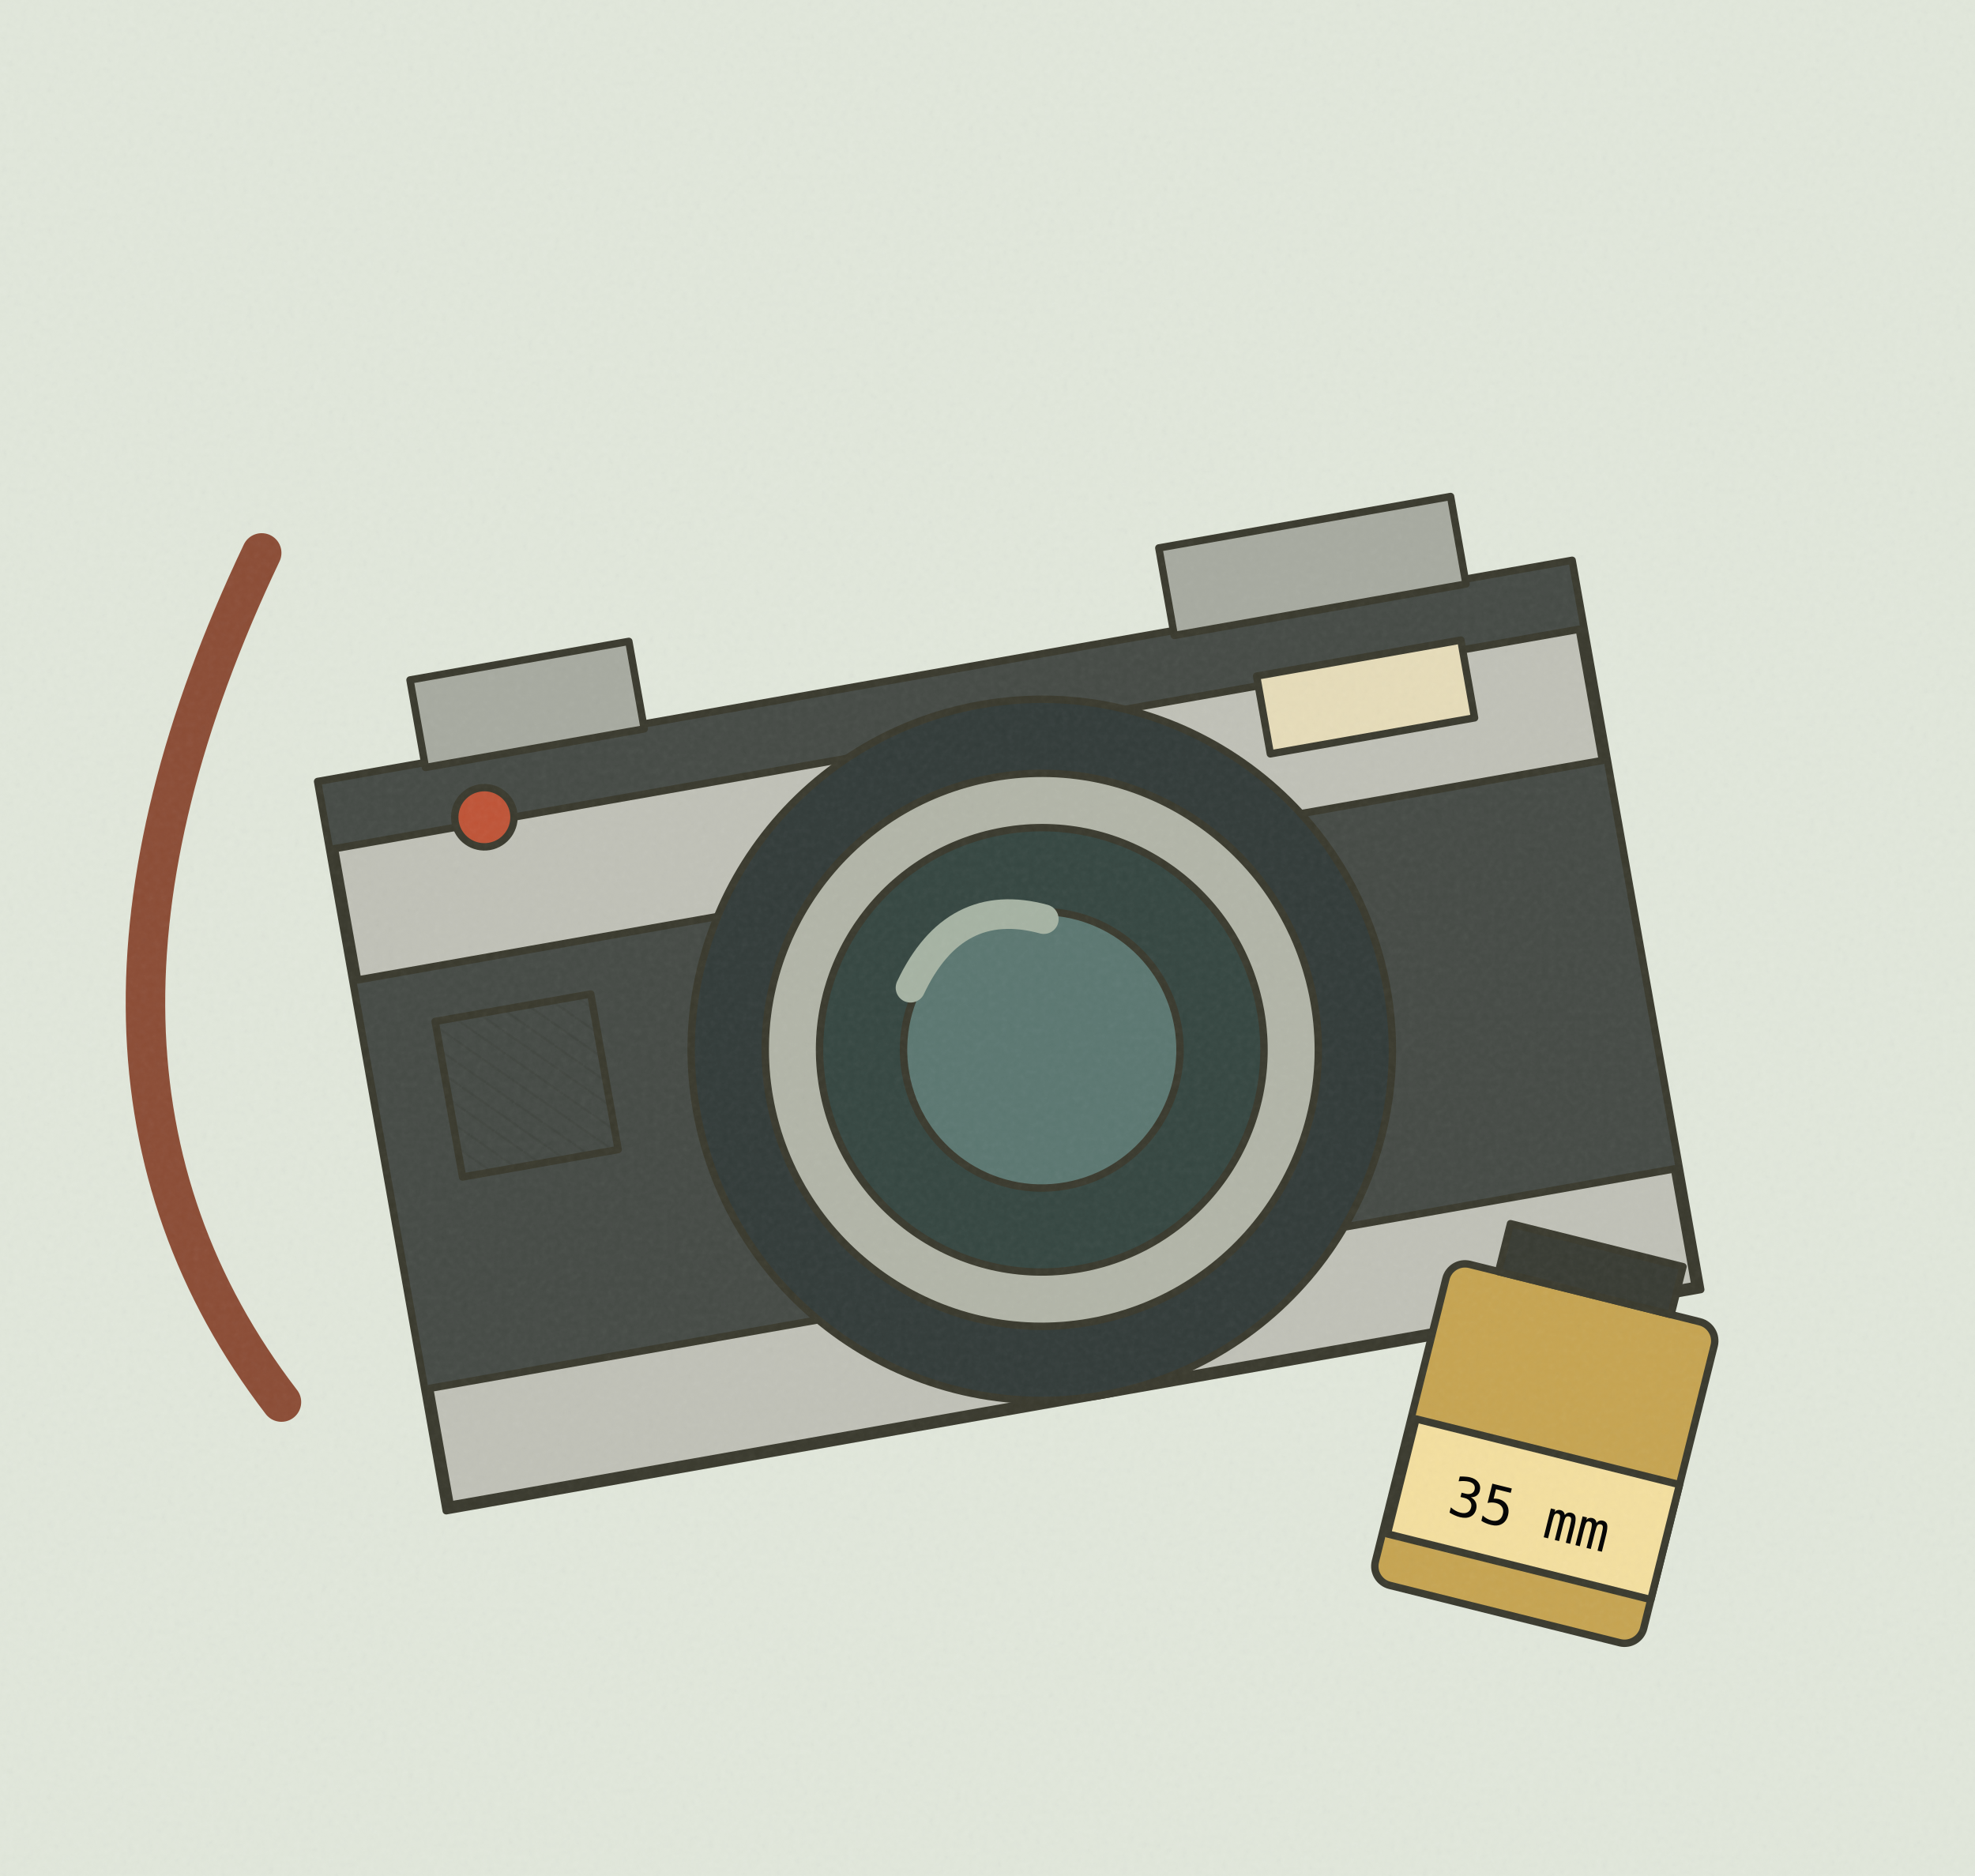
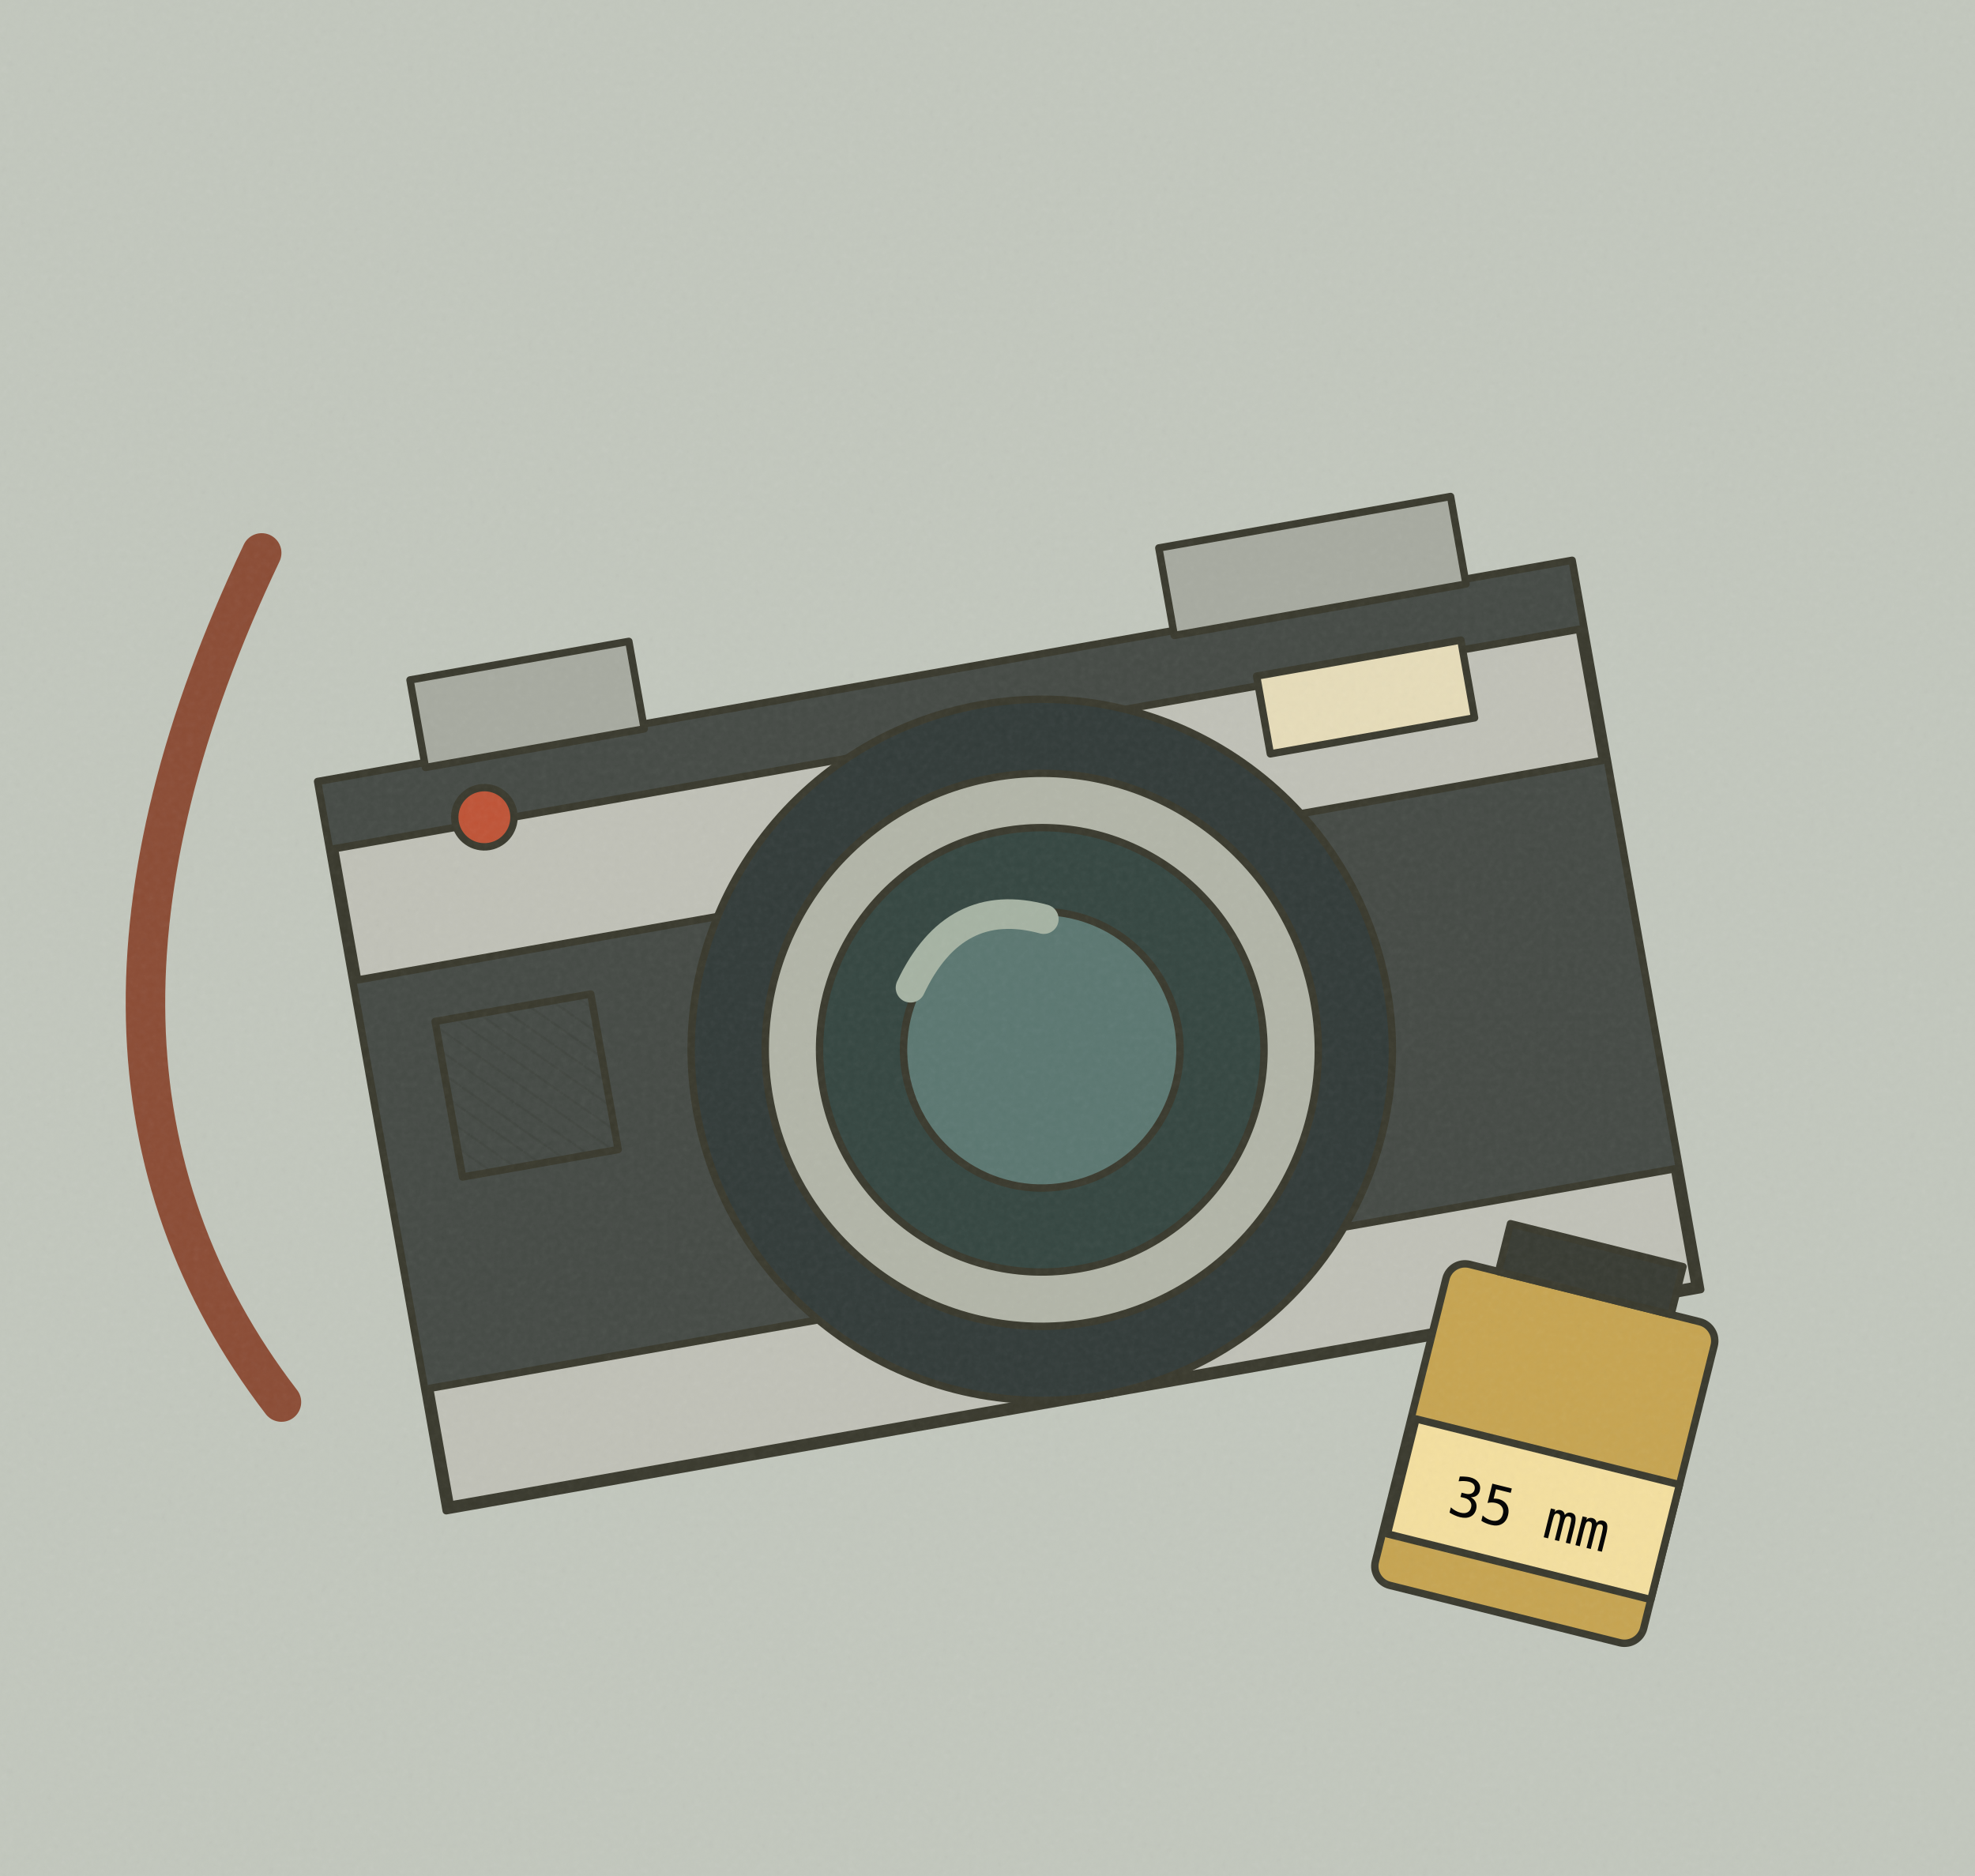
<svg xmlns="http://www.w3.org/2000/svg" viewBox="0 0 400 380">
  <defs>
    <pattern id="fine" width="5" height="5" patternUnits="userSpaceOnUse">
      <path d="M0 0l5 5" stroke="#231e17" opacity=".1" stroke-width=".5" />
    </pattern>
    <filter id="grain">
      <feTurbulence type="fractalNoise" baseFrequency=".74" numOctaves="3" stitchTiles="stitch" />
      <feColorMatrix type="saturate" values="0" />
      <feComponentTransfer>
        <feFuncA type="linear" slope=".065" />
      </feComponentTransfer>
      <feBlend in="SourceGraphic" mode="multiply" />
    </filter>
  </defs>
-   <rect width="400" height="380" fill="#e1e7db" />
+   <rect width="400" height="380" fill="#c2c7bd" />
  <g stroke="#39392d" stroke-width="1.5" stroke-linejoin="round" stroke-linecap="round">
    <g transform="rotate(-10 207 190)">
      <path d="M72 134h258v150H72z" fill="#454a45" />
      <path d="M73 148h256v27H73zM73 259h256v24H73z" fill="#c0c1b7" />
      <path d="M94 117h45v18H94zM248 117h60v18h-60z" fill="#a7aaa0" />
      <circle cx="207" cy="213" r="71" fill="#323b39" />
      <circle cx="207" cy="213" r="56" fill="#b2b5a8" />
      <circle cx="207" cy="213" r="45" fill="#354641" />
      <circle cx="207" cy="213" r="28" fill="#5b7771" />
      <path d="M183 196q12-17 29-9" stroke="#a6b3a3" stroke-width="6" fill="none" />
      <path d="M87 186h32v32H87z" fill="url(#fine)" />
      <path d="M263 146h42v16h-42z" fill="#e6dcb9" />
      <circle cx="104" cy="147" r="6" fill="#bf5437" />
    </g>
    <g transform="rotate(14 329 300)">
      <rect x="284" y="265" width="56" height="67" rx="4" fill="#c6a451" />
      <path d="M294 255h36v10h-36z" fill="#383b33" />
      <path d="M285 298h55v24h-55z" fill="#f4df9f" />
      <text x="312" y="315" text-anchor="middle" font-family="monospace" font-size="11" stroke="none">35 mm</text>
    </g>
    <path d="M53 112q-49 103 4 172" stroke="#8b4c35" stroke-width="8" fill="none" />
  </g>
  <rect width="400" height="380" fill="transparent" filter="url(#grain)" />
</svg>
